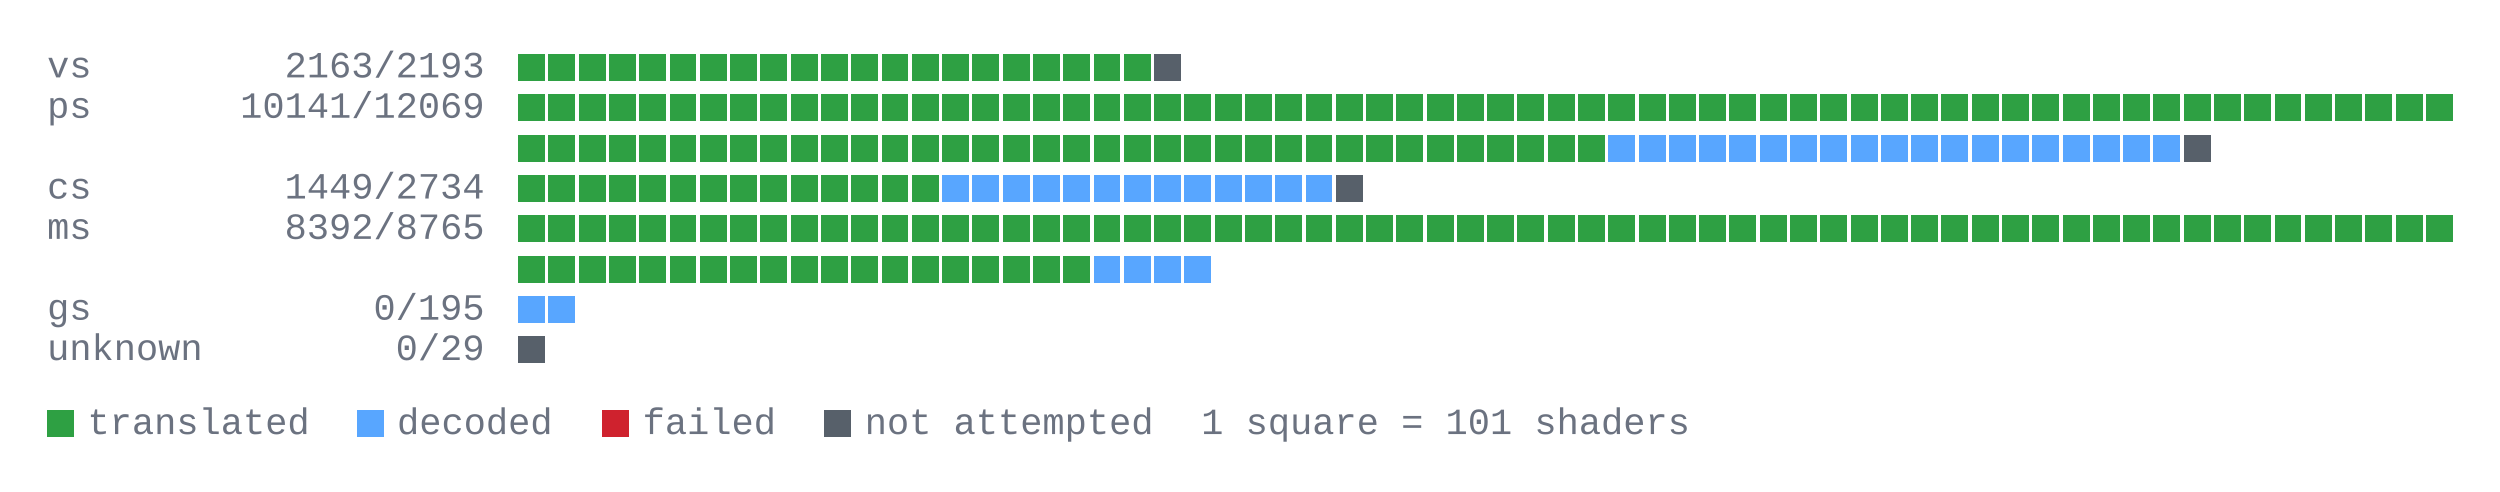
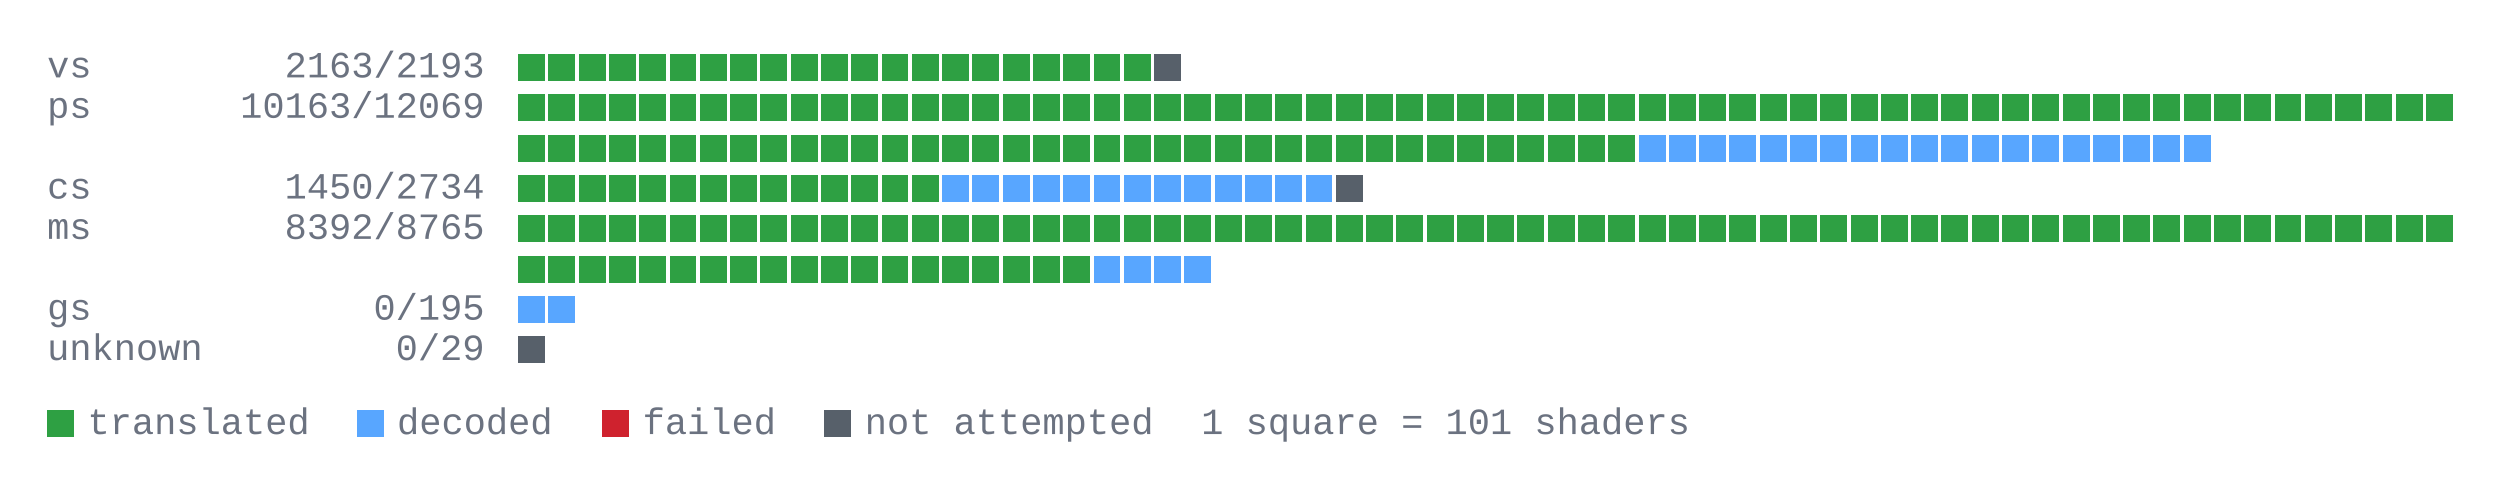
<svg xmlns="http://www.w3.org/2000/svg" width="743" height="146" viewBox="0 0 743 146" role="img">
  <g font-family="ui-monospace, SFMono-Regular, Menlo, Consolas, 'Liberation Mono', monospace" font-size="11" fill="#6b7280">
    <text x="14" y="23">vs</text>
    <text x="144" y="23" text-anchor="end">2163/2193</text>
    <g shape-rendering="crispEdges">
      <rect x="154" y="16" width="8" height="8" fill="#2ea043" />
      <rect x="163" y="16" width="8" height="8" fill="#2ea043" />
      <rect x="172" y="16" width="8" height="8" fill="#2ea043" />
      <rect x="181" y="16" width="8" height="8" fill="#2ea043" />
      <rect x="190" y="16" width="8" height="8" fill="#2ea043" />
      <rect x="199" y="16" width="8" height="8" fill="#2ea043" />
      <rect x="208" y="16" width="8" height="8" fill="#2ea043" />
      <rect x="217" y="16" width="8" height="8" fill="#2ea043" />
      <rect x="226" y="16" width="8" height="8" fill="#2ea043" />
      <rect x="235" y="16" width="8" height="8" fill="#2ea043" />
      <rect x="244" y="16" width="8" height="8" fill="#2ea043" />
      <rect x="253" y="16" width="8" height="8" fill="#2ea043" />
      <rect x="262" y="16" width="8" height="8" fill="#2ea043" />
      <rect x="271" y="16" width="8" height="8" fill="#2ea043" />
      <rect x="280" y="16" width="8" height="8" fill="#2ea043" />
      <rect x="289" y="16" width="8" height="8" fill="#2ea043" />
      <rect x="298" y="16" width="8" height="8" fill="#2ea043" />
      <rect x="307" y="16" width="8" height="8" fill="#2ea043" />
      <rect x="316" y="16" width="8" height="8" fill="#2ea043" />
      <rect x="325" y="16" width="8" height="8" fill="#2ea043" />
      <rect x="334" y="16" width="8" height="8" fill="#2ea043" />
      <rect x="343" y="16" width="8" height="8" fill="#57606a" />
    </g>
    <text x="14" y="35">ps</text>
-     <text x="144" y="35" text-anchor="end">10141/12069</text>
+     <text x="144" y="35" text-anchor="end">10163/12069</text>
    <g shape-rendering="crispEdges">
      <rect x="154" y="28" width="8" height="8" fill="#2ea043" />
      <rect x="163" y="28" width="8" height="8" fill="#2ea043" />
      <rect x="172" y="28" width="8" height="8" fill="#2ea043" />
      <rect x="181" y="28" width="8" height="8" fill="#2ea043" />
      <rect x="190" y="28" width="8" height="8" fill="#2ea043" />
      <rect x="199" y="28" width="8" height="8" fill="#2ea043" />
      <rect x="208" y="28" width="8" height="8" fill="#2ea043" />
      <rect x="217" y="28" width="8" height="8" fill="#2ea043" />
      <rect x="226" y="28" width="8" height="8" fill="#2ea043" />
      <rect x="235" y="28" width="8" height="8" fill="#2ea043" />
      <rect x="244" y="28" width="8" height="8" fill="#2ea043" />
      <rect x="253" y="28" width="8" height="8" fill="#2ea043" />
      <rect x="262" y="28" width="8" height="8" fill="#2ea043" />
      <rect x="271" y="28" width="8" height="8" fill="#2ea043" />
      <rect x="280" y="28" width="8" height="8" fill="#2ea043" />
      <rect x="289" y="28" width="8" height="8" fill="#2ea043" />
      <rect x="298" y="28" width="8" height="8" fill="#2ea043" />
      <rect x="307" y="28" width="8" height="8" fill="#2ea043" />
      <rect x="316" y="28" width="8" height="8" fill="#2ea043" />
      <rect x="325" y="28" width="8" height="8" fill="#2ea043" />
      <rect x="334" y="28" width="8" height="8" fill="#2ea043" />
      <rect x="343" y="28" width="8" height="8" fill="#2ea043" />
      <rect x="352" y="28" width="8" height="8" fill="#2ea043" />
      <rect x="361" y="28" width="8" height="8" fill="#2ea043" />
      <rect x="370" y="28" width="8" height="8" fill="#2ea043" />
      <rect x="379" y="28" width="8" height="8" fill="#2ea043" />
      <rect x="388" y="28" width="8" height="8" fill="#2ea043" />
      <rect x="397" y="28" width="8" height="8" fill="#2ea043" />
      <rect x="406" y="28" width="8" height="8" fill="#2ea043" />
      <rect x="415" y="28" width="8" height="8" fill="#2ea043" />
      <rect x="424" y="28" width="8" height="8" fill="#2ea043" />
      <rect x="433" y="28" width="8" height="8" fill="#2ea043" />
      <rect x="442" y="28" width="8" height="8" fill="#2ea043" />
      <rect x="451" y="28" width="8" height="8" fill="#2ea043" />
      <rect x="460" y="28" width="8" height="8" fill="#2ea043" />
      <rect x="469" y="28" width="8" height="8" fill="#2ea043" />
      <rect x="478" y="28" width="8" height="8" fill="#2ea043" />
      <rect x="487" y="28" width="8" height="8" fill="#2ea043" />
      <rect x="496" y="28" width="8" height="8" fill="#2ea043" />
      <rect x="505" y="28" width="8" height="8" fill="#2ea043" />
      <rect x="514" y="28" width="8" height="8" fill="#2ea043" />
      <rect x="523" y="28" width="8" height="8" fill="#2ea043" />
      <rect x="532" y="28" width="8" height="8" fill="#2ea043" />
      <rect x="541" y="28" width="8" height="8" fill="#2ea043" />
      <rect x="550" y="28" width="8" height="8" fill="#2ea043" />
      <rect x="559" y="28" width="8" height="8" fill="#2ea043" />
      <rect x="568" y="28" width="8" height="8" fill="#2ea043" />
      <rect x="577" y="28" width="8" height="8" fill="#2ea043" />
      <rect x="586" y="28" width="8" height="8" fill="#2ea043" />
      <rect x="595" y="28" width="8" height="8" fill="#2ea043" />
      <rect x="604" y="28" width="8" height="8" fill="#2ea043" />
      <rect x="613" y="28" width="8" height="8" fill="#2ea043" />
      <rect x="622" y="28" width="8" height="8" fill="#2ea043" />
      <rect x="631" y="28" width="8" height="8" fill="#2ea043" />
      <rect x="640" y="28" width="8" height="8" fill="#2ea043" />
      <rect x="649" y="28" width="8" height="8" fill="#2ea043" />
      <rect x="658" y="28" width="8" height="8" fill="#2ea043" />
      <rect x="667" y="28" width="8" height="8" fill="#2ea043" />
      <rect x="676" y="28" width="8" height="8" fill="#2ea043" />
      <rect x="685" y="28" width="8" height="8" fill="#2ea043" />
      <rect x="694" y="28" width="8" height="8" fill="#2ea043" />
      <rect x="703" y="28" width="8" height="8" fill="#2ea043" />
      <rect x="712" y="28" width="8" height="8" fill="#2ea043" />
      <rect x="721" y="28" width="8" height="8" fill="#2ea043" />
      <rect x="154" y="40" width="8" height="8" fill="#2ea043" />
      <rect x="163" y="40" width="8" height="8" fill="#2ea043" />
      <rect x="172" y="40" width="8" height="8" fill="#2ea043" />
      <rect x="181" y="40" width="8" height="8" fill="#2ea043" />
      <rect x="190" y="40" width="8" height="8" fill="#2ea043" />
      <rect x="199" y="40" width="8" height="8" fill="#2ea043" />
      <rect x="208" y="40" width="8" height="8" fill="#2ea043" />
      <rect x="217" y="40" width="8" height="8" fill="#2ea043" />
      <rect x="226" y="40" width="8" height="8" fill="#2ea043" />
      <rect x="235" y="40" width="8" height="8" fill="#2ea043" />
      <rect x="244" y="40" width="8" height="8" fill="#2ea043" />
      <rect x="253" y="40" width="8" height="8" fill="#2ea043" />
      <rect x="262" y="40" width="8" height="8" fill="#2ea043" />
      <rect x="271" y="40" width="8" height="8" fill="#2ea043" />
      <rect x="280" y="40" width="8" height="8" fill="#2ea043" />
      <rect x="289" y="40" width="8" height="8" fill="#2ea043" />
      <rect x="298" y="40" width="8" height="8" fill="#2ea043" />
      <rect x="307" y="40" width="8" height="8" fill="#2ea043" />
      <rect x="316" y="40" width="8" height="8" fill="#2ea043" />
      <rect x="325" y="40" width="8" height="8" fill="#2ea043" />
      <rect x="334" y="40" width="8" height="8" fill="#2ea043" />
      <rect x="343" y="40" width="8" height="8" fill="#2ea043" />
      <rect x="352" y="40" width="8" height="8" fill="#2ea043" />
      <rect x="361" y="40" width="8" height="8" fill="#2ea043" />
      <rect x="370" y="40" width="8" height="8" fill="#2ea043" />
      <rect x="379" y="40" width="8" height="8" fill="#2ea043" />
      <rect x="388" y="40" width="8" height="8" fill="#2ea043" />
      <rect x="397" y="40" width="8" height="8" fill="#2ea043" />
      <rect x="406" y="40" width="8" height="8" fill="#2ea043" />
      <rect x="415" y="40" width="8" height="8" fill="#2ea043" />
      <rect x="424" y="40" width="8" height="8" fill="#2ea043" />
      <rect x="433" y="40" width="8" height="8" fill="#2ea043" />
      <rect x="442" y="40" width="8" height="8" fill="#2ea043" />
      <rect x="451" y="40" width="8" height="8" fill="#2ea043" />
      <rect x="460" y="40" width="8" height="8" fill="#2ea043" />
      <rect x="469" y="40" width="8" height="8" fill="#2ea043" />
-       <rect x="478" y="40" width="8" height="8" fill="#58a6ff" />
+       <rect x="478" y="40" width="8" height="8" fill="#2ea043" />
      <rect x="487" y="40" width="8" height="8" fill="#58a6ff" />
      <rect x="496" y="40" width="8" height="8" fill="#58a6ff" />
      <rect x="505" y="40" width="8" height="8" fill="#58a6ff" />
      <rect x="514" y="40" width="8" height="8" fill="#58a6ff" />
      <rect x="523" y="40" width="8" height="8" fill="#58a6ff" />
      <rect x="532" y="40" width="8" height="8" fill="#58a6ff" />
      <rect x="541" y="40" width="8" height="8" fill="#58a6ff" />
      <rect x="550" y="40" width="8" height="8" fill="#58a6ff" />
      <rect x="559" y="40" width="8" height="8" fill="#58a6ff" />
      <rect x="568" y="40" width="8" height="8" fill="#58a6ff" />
      <rect x="577" y="40" width="8" height="8" fill="#58a6ff" />
      <rect x="586" y="40" width="8" height="8" fill="#58a6ff" />
      <rect x="595" y="40" width="8" height="8" fill="#58a6ff" />
      <rect x="604" y="40" width="8" height="8" fill="#58a6ff" />
      <rect x="613" y="40" width="8" height="8" fill="#58a6ff" />
      <rect x="622" y="40" width="8" height="8" fill="#58a6ff" />
      <rect x="631" y="40" width="8" height="8" fill="#58a6ff" />
      <rect x="640" y="40" width="8" height="8" fill="#58a6ff" />
-       <rect x="649" y="40" width="8" height="8" fill="#57606a" />
+       <rect x="649" y="40" width="8" height="8" fill="#58a6ff" />
    </g>
    <text x="14" y="59">cs</text>
-     <text x="144" y="59" text-anchor="end">1449/2734</text>
+     <text x="144" y="59" text-anchor="end">1450/2734</text>
    <g shape-rendering="crispEdges">
      <rect x="154" y="52" width="8" height="8" fill="#2ea043" />
      <rect x="163" y="52" width="8" height="8" fill="#2ea043" />
      <rect x="172" y="52" width="8" height="8" fill="#2ea043" />
      <rect x="181" y="52" width="8" height="8" fill="#2ea043" />
      <rect x="190" y="52" width="8" height="8" fill="#2ea043" />
      <rect x="199" y="52" width="8" height="8" fill="#2ea043" />
      <rect x="208" y="52" width="8" height="8" fill="#2ea043" />
      <rect x="217" y="52" width="8" height="8" fill="#2ea043" />
      <rect x="226" y="52" width="8" height="8" fill="#2ea043" />
      <rect x="235" y="52" width="8" height="8" fill="#2ea043" />
      <rect x="244" y="52" width="8" height="8" fill="#2ea043" />
      <rect x="253" y="52" width="8" height="8" fill="#2ea043" />
      <rect x="262" y="52" width="8" height="8" fill="#2ea043" />
      <rect x="271" y="52" width="8" height="8" fill="#2ea043" />
      <rect x="280" y="52" width="8" height="8" fill="#58a6ff" />
      <rect x="289" y="52" width="8" height="8" fill="#58a6ff" />
      <rect x="298" y="52" width="8" height="8" fill="#58a6ff" />
      <rect x="307" y="52" width="8" height="8" fill="#58a6ff" />
      <rect x="316" y="52" width="8" height="8" fill="#58a6ff" />
      <rect x="325" y="52" width="8" height="8" fill="#58a6ff" />
      <rect x="334" y="52" width="8" height="8" fill="#58a6ff" />
      <rect x="343" y="52" width="8" height="8" fill="#58a6ff" />
      <rect x="352" y="52" width="8" height="8" fill="#58a6ff" />
      <rect x="361" y="52" width="8" height="8" fill="#58a6ff" />
      <rect x="370" y="52" width="8" height="8" fill="#58a6ff" />
      <rect x="379" y="52" width="8" height="8" fill="#58a6ff" />
      <rect x="388" y="52" width="8" height="8" fill="#58a6ff" />
      <rect x="397" y="52" width="8" height="8" fill="#57606a" />
    </g>
    <text x="14" y="71">ms</text>
    <text x="144" y="71" text-anchor="end">8392/8765</text>
    <g shape-rendering="crispEdges">
      <rect x="154" y="64" width="8" height="8" fill="#2ea043" />
      <rect x="163" y="64" width="8" height="8" fill="#2ea043" />
      <rect x="172" y="64" width="8" height="8" fill="#2ea043" />
      <rect x="181" y="64" width="8" height="8" fill="#2ea043" />
      <rect x="190" y="64" width="8" height="8" fill="#2ea043" />
      <rect x="199" y="64" width="8" height="8" fill="#2ea043" />
      <rect x="208" y="64" width="8" height="8" fill="#2ea043" />
      <rect x="217" y="64" width="8" height="8" fill="#2ea043" />
      <rect x="226" y="64" width="8" height="8" fill="#2ea043" />
      <rect x="235" y="64" width="8" height="8" fill="#2ea043" />
      <rect x="244" y="64" width="8" height="8" fill="#2ea043" />
      <rect x="253" y="64" width="8" height="8" fill="#2ea043" />
      <rect x="262" y="64" width="8" height="8" fill="#2ea043" />
      <rect x="271" y="64" width="8" height="8" fill="#2ea043" />
      <rect x="280" y="64" width="8" height="8" fill="#2ea043" />
      <rect x="289" y="64" width="8" height="8" fill="#2ea043" />
      <rect x="298" y="64" width="8" height="8" fill="#2ea043" />
      <rect x="307" y="64" width="8" height="8" fill="#2ea043" />
      <rect x="316" y="64" width="8" height="8" fill="#2ea043" />
      <rect x="325" y="64" width="8" height="8" fill="#2ea043" />
      <rect x="334" y="64" width="8" height="8" fill="#2ea043" />
      <rect x="343" y="64" width="8" height="8" fill="#2ea043" />
      <rect x="352" y="64" width="8" height="8" fill="#2ea043" />
      <rect x="361" y="64" width="8" height="8" fill="#2ea043" />
      <rect x="370" y="64" width="8" height="8" fill="#2ea043" />
      <rect x="379" y="64" width="8" height="8" fill="#2ea043" />
      <rect x="388" y="64" width="8" height="8" fill="#2ea043" />
      <rect x="397" y="64" width="8" height="8" fill="#2ea043" />
      <rect x="406" y="64" width="8" height="8" fill="#2ea043" />
      <rect x="415" y="64" width="8" height="8" fill="#2ea043" />
      <rect x="424" y="64" width="8" height="8" fill="#2ea043" />
      <rect x="433" y="64" width="8" height="8" fill="#2ea043" />
      <rect x="442" y="64" width="8" height="8" fill="#2ea043" />
      <rect x="451" y="64" width="8" height="8" fill="#2ea043" />
      <rect x="460" y="64" width="8" height="8" fill="#2ea043" />
      <rect x="469" y="64" width="8" height="8" fill="#2ea043" />
      <rect x="478" y="64" width="8" height="8" fill="#2ea043" />
      <rect x="487" y="64" width="8" height="8" fill="#2ea043" />
      <rect x="496" y="64" width="8" height="8" fill="#2ea043" />
      <rect x="505" y="64" width="8" height="8" fill="#2ea043" />
      <rect x="514" y="64" width="8" height="8" fill="#2ea043" />
      <rect x="523" y="64" width="8" height="8" fill="#2ea043" />
      <rect x="532" y="64" width="8" height="8" fill="#2ea043" />
      <rect x="541" y="64" width="8" height="8" fill="#2ea043" />
      <rect x="550" y="64" width="8" height="8" fill="#2ea043" />
      <rect x="559" y="64" width="8" height="8" fill="#2ea043" />
      <rect x="568" y="64" width="8" height="8" fill="#2ea043" />
      <rect x="577" y="64" width="8" height="8" fill="#2ea043" />
      <rect x="586" y="64" width="8" height="8" fill="#2ea043" />
      <rect x="595" y="64" width="8" height="8" fill="#2ea043" />
      <rect x="604" y="64" width="8" height="8" fill="#2ea043" />
      <rect x="613" y="64" width="8" height="8" fill="#2ea043" />
      <rect x="622" y="64" width="8" height="8" fill="#2ea043" />
      <rect x="631" y="64" width="8" height="8" fill="#2ea043" />
      <rect x="640" y="64" width="8" height="8" fill="#2ea043" />
      <rect x="649" y="64" width="8" height="8" fill="#2ea043" />
      <rect x="658" y="64" width="8" height="8" fill="#2ea043" />
      <rect x="667" y="64" width="8" height="8" fill="#2ea043" />
      <rect x="676" y="64" width="8" height="8" fill="#2ea043" />
      <rect x="685" y="64" width="8" height="8" fill="#2ea043" />
      <rect x="694" y="64" width="8" height="8" fill="#2ea043" />
      <rect x="703" y="64" width="8" height="8" fill="#2ea043" />
      <rect x="712" y="64" width="8" height="8" fill="#2ea043" />
      <rect x="721" y="64" width="8" height="8" fill="#2ea043" />
      <rect x="154" y="76" width="8" height="8" fill="#2ea043" />
      <rect x="163" y="76" width="8" height="8" fill="#2ea043" />
      <rect x="172" y="76" width="8" height="8" fill="#2ea043" />
      <rect x="181" y="76" width="8" height="8" fill="#2ea043" />
      <rect x="190" y="76" width="8" height="8" fill="#2ea043" />
      <rect x="199" y="76" width="8" height="8" fill="#2ea043" />
      <rect x="208" y="76" width="8" height="8" fill="#2ea043" />
      <rect x="217" y="76" width="8" height="8" fill="#2ea043" />
      <rect x="226" y="76" width="8" height="8" fill="#2ea043" />
      <rect x="235" y="76" width="8" height="8" fill="#2ea043" />
      <rect x="244" y="76" width="8" height="8" fill="#2ea043" />
      <rect x="253" y="76" width="8" height="8" fill="#2ea043" />
      <rect x="262" y="76" width="8" height="8" fill="#2ea043" />
      <rect x="271" y="76" width="8" height="8" fill="#2ea043" />
      <rect x="280" y="76" width="8" height="8" fill="#2ea043" />
      <rect x="289" y="76" width="8" height="8" fill="#2ea043" />
      <rect x="298" y="76" width="8" height="8" fill="#2ea043" />
      <rect x="307" y="76" width="8" height="8" fill="#2ea043" />
      <rect x="316" y="76" width="8" height="8" fill="#2ea043" />
      <rect x="325" y="76" width="8" height="8" fill="#58a6ff" />
      <rect x="334" y="76" width="8" height="8" fill="#58a6ff" />
      <rect x="343" y="76" width="8" height="8" fill="#58a6ff" />
      <rect x="352" y="76" width="8" height="8" fill="#58a6ff" />
    </g>
    <text x="14" y="95">gs</text>
    <text x="144" y="95" text-anchor="end">0/195</text>
    <g shape-rendering="crispEdges">
      <rect x="154" y="88" width="8" height="8" fill="#58a6ff" />
      <rect x="163" y="88" width="8" height="8" fill="#58a6ff" />
    </g>
    <text x="14" y="107">unknown</text>
    <text x="144" y="107" text-anchor="end">0/29</text>
    <g shape-rendering="crispEdges">
      <rect x="154" y="100" width="8" height="8" fill="#57606a" />
    </g>
    <g shape-rendering="crispEdges">
      <rect x="14" y="122" width="8" height="8" fill="#2ea043" />
      <text x="26" y="129">translated</text>
      <rect x="106" y="122" width="8" height="8" fill="#58a6ff" />
      <text x="118" y="129">decoded</text>
      <rect x="179" y="122" width="8" height="8" fill="#cf222e" />
      <text x="191" y="129">failed</text>
      <rect x="245" y="122" width="8" height="8" fill="#57606a" />
      <text x="257" y="129">not attempted</text>
      <text x="357" y="129">1 square = 101 shaders</text>
    </g>
  </g>
</svg>
